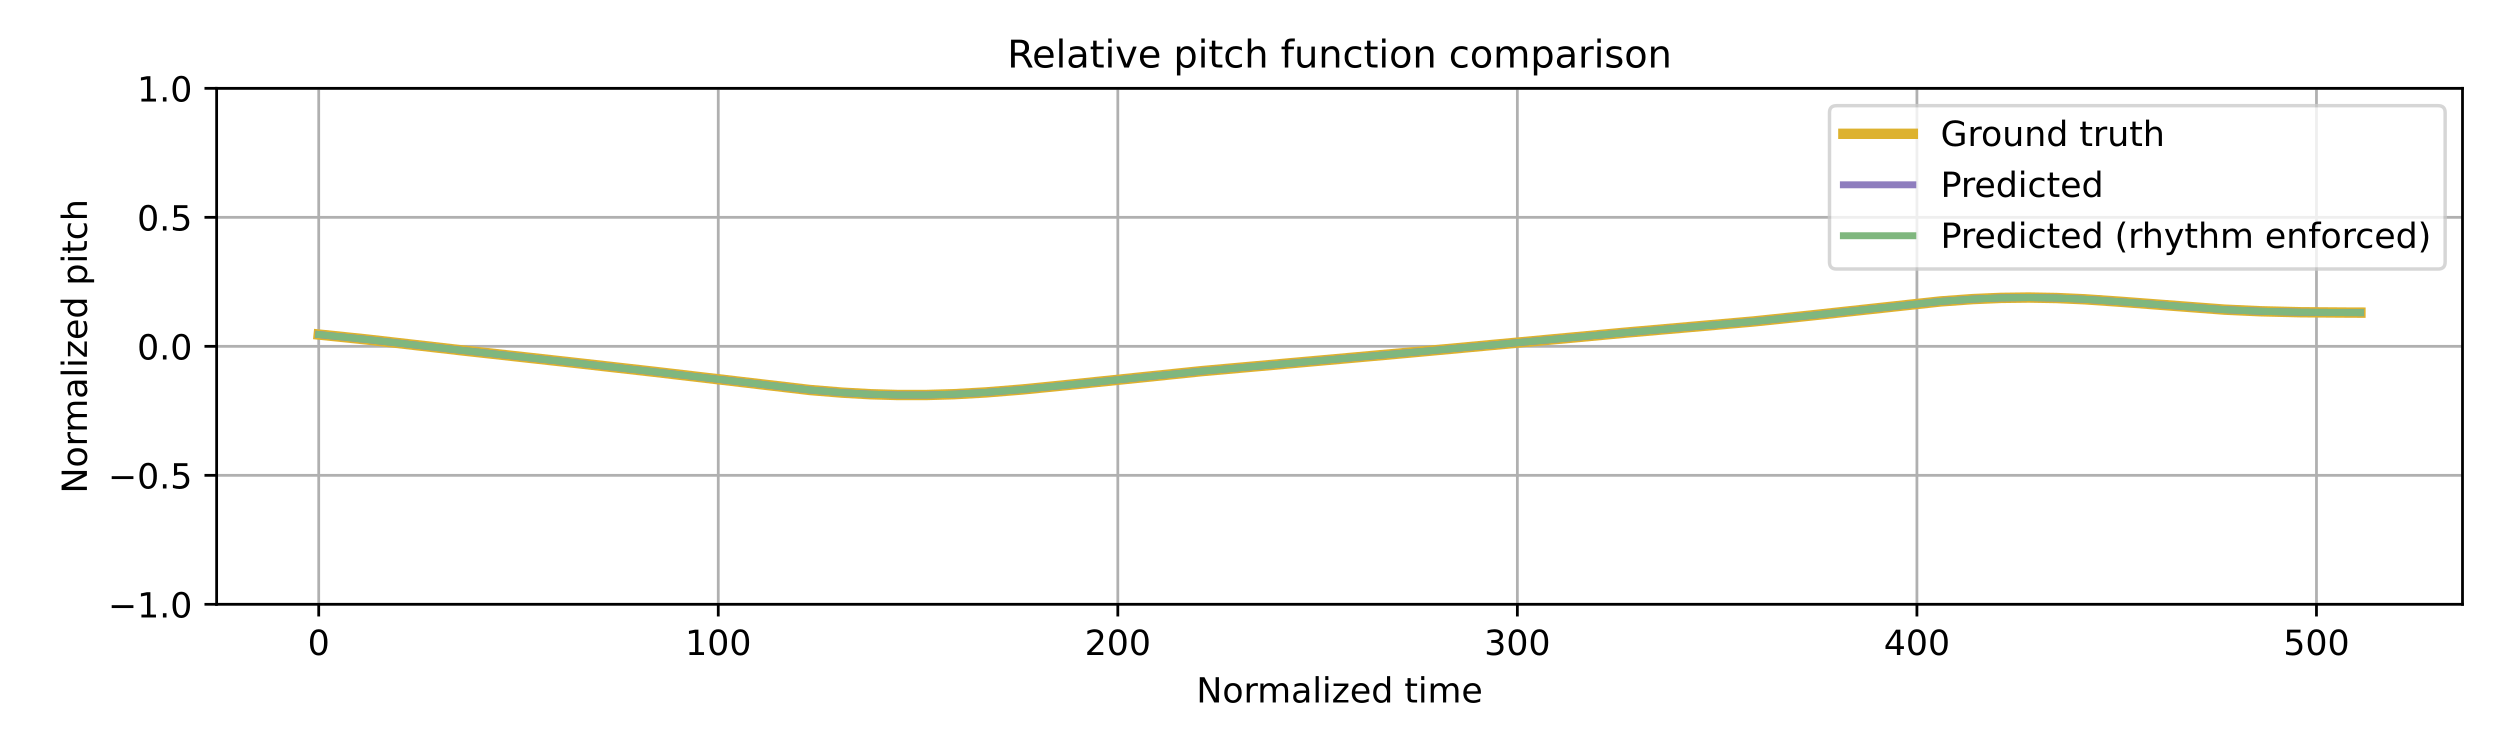
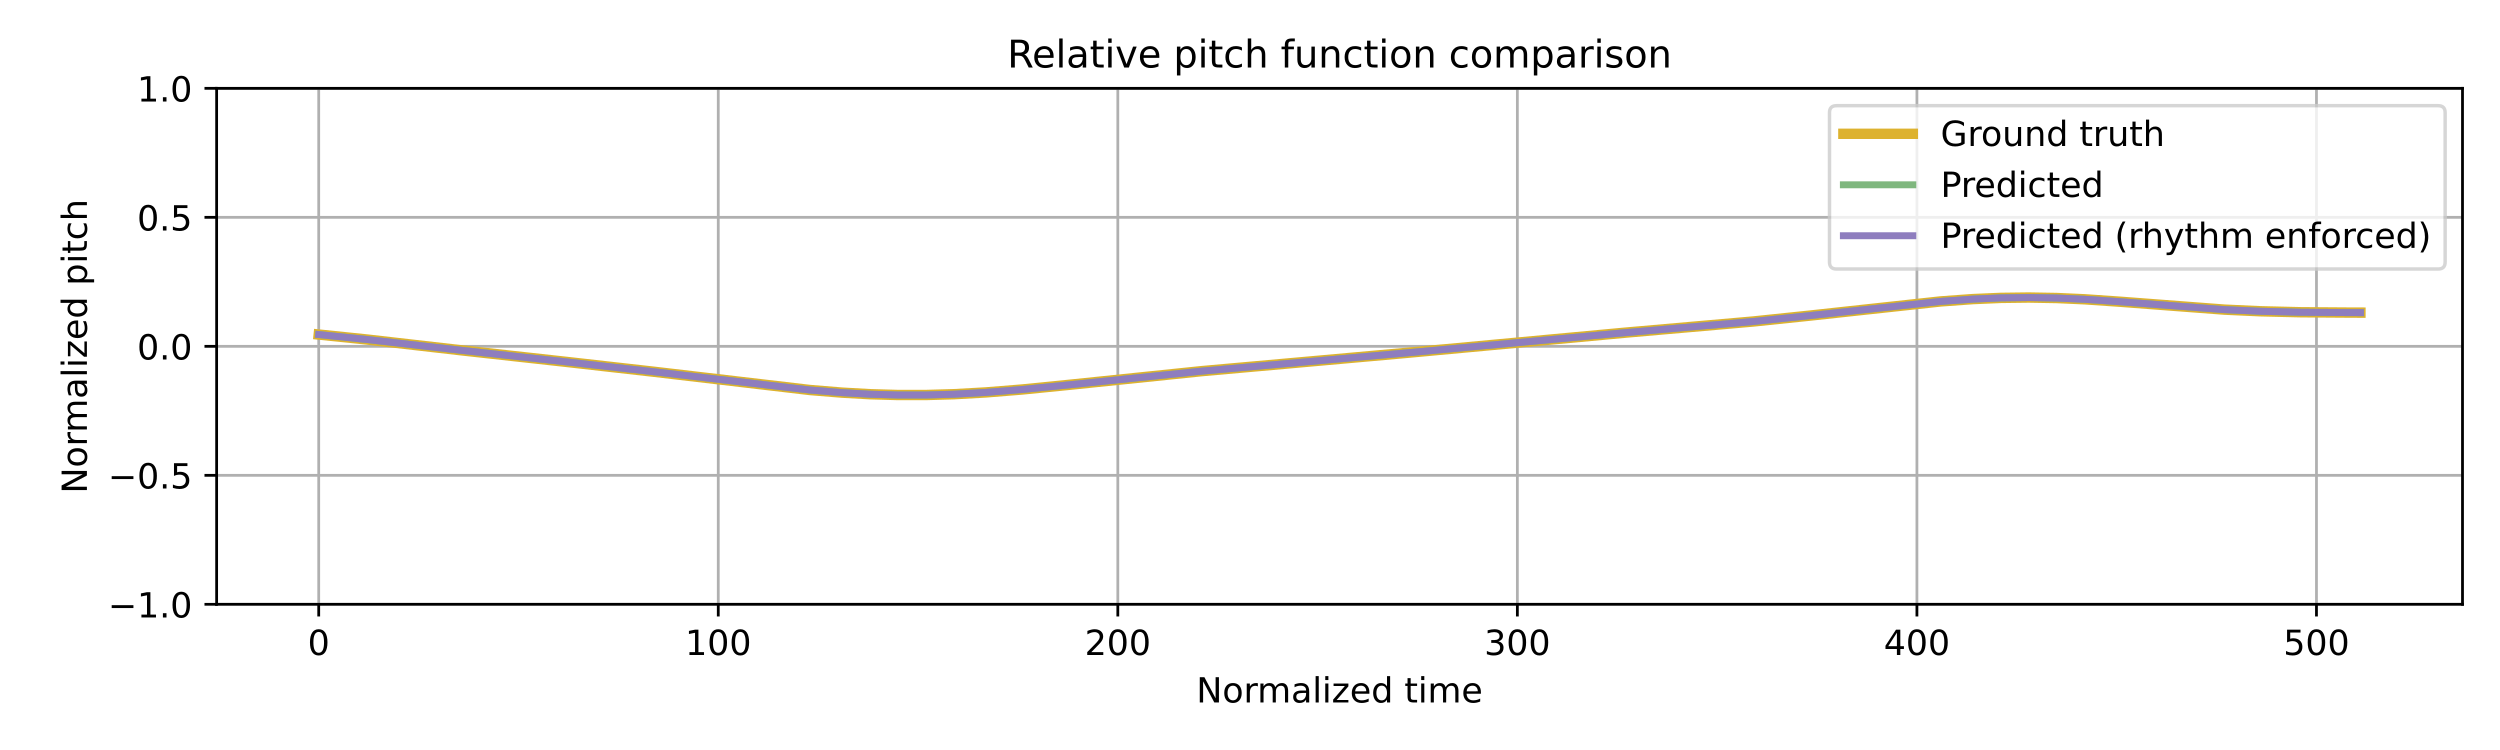
<svg xmlns="http://www.w3.org/2000/svg" xmlns:xlink="http://www.w3.org/1999/xlink" width="720pt" height="216pt" viewBox="0 0 720 216" version="1.1">
  <defs>
    <style type="text/css">*{stroke-linejoin: round; stroke-linecap: butt}</style>
  </defs>
  <g id="figure_1">
    <g id="patch_1">
      <path d="M 0 216  L 720 216  L 720 0  L 0 0  z " style="fill: #ffffff" />
    </g>
    <g id="axes_1">
      <g id="patch_2">
        <path d="M 62.39 174.04  L 709.2 174.04  L 709.2 25.44  L 62.39 25.44  z " style="fill: #ffffff" />
      </g>
      <g id="matplotlib.axis_1">
        <g id="xtick_1">
          <g id="line2d_1">
-             <path d="M 91.79 174.04  L 91.79 25.44  " clip-path="url(#pfb253d725b)" style="fill: none; stroke: #b0b0b0; stroke-width: 0.8; stroke-linecap: square" />
+             <path d="M 91.79 174.04  L 91.79 25.44  " clip-path="url(#p5e3ef2b5c0)" style="fill: none; stroke: #b0b0b0; stroke-width: 0.8; stroke-linecap: square" />
          </g>
          <g id="line2d_2">
            <defs>
-               <path id="mdcf1c5d153" d="M 0 0  L 0 3.5  " style="stroke: #000000; stroke-width: 0.8" />
-             </defs>
-             <g>
-               <use xlink:href="#mdcf1c5d153" x="91.79" y="174.04" style="stroke: #000000; stroke-width: 0.8" />
+               <path id="m0e4ddf2e56" d="M 0 0  L 0 3.5  " style="stroke: #000000; stroke-width: 0.8" />
+             </defs>
+             <g>
+               <use xlink:href="#m0e4ddf2e56" x="91.79" y="174.04" style="stroke: #000000; stroke-width: 0.8" />
            </g>
          </g>
          <g id="text_1">
            <g transform="translate(88.60921 188.6384) scale(0.1 -0.1)">
              <defs>
                <path id="DejaVuSans-30" d="M 2034 4250  Q 1547 4250 1301 3770  Q 1056 3291 1056 2328  Q 1056 1369 1301 889  Q 1547 409 2034 409  Q 2525 409 2770 889  Q 3016 1369 3016 2328  Q 3016 3291 2770 3770  Q 2525 4250 2034 4250  z M 2034 4750  Q 2819 4750 3233 4129  Q 3647 3509 3647 2328  Q 3647 1150 3233 529  Q 2819 -91 2034 -91  Q 1250 -91 836 529  Q 422 1150 422 2328  Q 422 3509 836 4129  Q 1250 4750 2034 4750  z " transform="scale(0.015625)" />
              </defs>
              <use xlink:href="#DejaVuSans-30" />
            </g>
          </g>
        </g>
        <g id="xtick_2">
          <g id="line2d_3">
-             <path d="M 206.861 174.04  L 206.861 25.44  " clip-path="url(#pfb253d725b)" style="fill: none; stroke: #b0b0b0; stroke-width: 0.8; stroke-linecap: square" />
+             <path d="M 206.861 174.04  L 206.861 25.44  " clip-path="url(#p5e3ef2b5c0)" style="fill: none; stroke: #b0b0b0; stroke-width: 0.8; stroke-linecap: square" />
          </g>
          <g id="line2d_4">
            <g>
-               <use xlink:href="#mdcf1c5d153" x="206.861" y="174.04" style="stroke: #000000; stroke-width: 0.8" />
+               <use xlink:href="#m0e4ddf2e56" x="206.861" y="174.04" style="stroke: #000000; stroke-width: 0.8" />
            </g>
          </g>
          <g id="text_2">
            <g transform="translate(197.317 188.6384) scale(0.1 -0.1)">
              <defs>
                <path id="DejaVuSans-31" d="M 794 531  L 1825 531  L 1825 4091  L 703 3866  L 703 4441  L 1819 4666  L 2450 4666  L 2450 531  L 3481 531  L 3481 0  L 794 0  L 794 531  z " transform="scale(0.015625)" />
              </defs>
              <use xlink:href="#DejaVuSans-31" />
              <use xlink:href="#DejaVuSans-30" transform="translate(63.62305 0)" />
              <use xlink:href="#DejaVuSans-30" transform="translate(127.2461 0)" />
            </g>
          </g>
        </g>
        <g id="xtick_3">
          <g id="line2d_5">
-             <path d="M 321.931 174.04  L 321.931 25.44  " clip-path="url(#pfb253d725b)" style="fill: none; stroke: #b0b0b0; stroke-width: 0.8; stroke-linecap: square" />
+             <path d="M 321.931 174.04  L 321.931 25.44  " clip-path="url(#p5e3ef2b5c0)" style="fill: none; stroke: #b0b0b0; stroke-width: 0.8; stroke-linecap: square" />
          </g>
          <g id="line2d_6">
            <g>
-               <use xlink:href="#mdcf1c5d153" x="321.931" y="174.04" style="stroke: #000000; stroke-width: 0.8" />
+               <use xlink:href="#m0e4ddf2e56" x="321.931" y="174.04" style="stroke: #000000; stroke-width: 0.8" />
            </g>
          </g>
          <g id="text_3">
            <g transform="translate(312.3872 188.6384) scale(0.1 -0.1)">
              <defs>
                <path id="DejaVuSans-32" d="M 1228 531  L 3431 531  L 3431 0  L 469 0  L 469 531  Q 828 903 1448 1529  Q 2069 2156 2228 2338  Q 2531 2678 2651 2914  Q 2772 3150 2772 3378  Q 2772 3750 2511 3984  Q 2250 4219 1831 4219  Q 1534 4219 1204 4116  Q 875 4013 500 3803  L 500 4441  Q 881 4594 1212 4672  Q 1544 4750 1819 4750  Q 2544 4750 2975 4387  Q 3406 4025 3406 3419  Q 3406 3131 3298 2873  Q 3191 2616 2906 2266  Q 2828 2175 2409 1742  Q 1991 1309 1228 531  z " transform="scale(0.015625)" />
              </defs>
              <use xlink:href="#DejaVuSans-32" />
              <use xlink:href="#DejaVuSans-30" transform="translate(63.62305 0)" />
              <use xlink:href="#DejaVuSans-30" transform="translate(127.2461 0)" />
            </g>
          </g>
        </g>
        <g id="xtick_4">
          <g id="line2d_7">
-             <path d="M 437.001 174.04  L 437.001 25.44  " clip-path="url(#pfb253d725b)" style="fill: none; stroke: #b0b0b0; stroke-width: 0.8; stroke-linecap: square" />
+             <path d="M 437.001 174.04  L 437.001 25.44  " clip-path="url(#p5e3ef2b5c0)" style="fill: none; stroke: #b0b0b0; stroke-width: 0.8; stroke-linecap: square" />
          </g>
          <g id="line2d_8">
            <g>
-               <use xlink:href="#mdcf1c5d153" x="437.001" y="174.04" style="stroke: #000000; stroke-width: 0.8" />
+               <use xlink:href="#m0e4ddf2e56" x="437.001" y="174.04" style="stroke: #000000; stroke-width: 0.8" />
            </g>
          </g>
          <g id="text_4">
            <g transform="translate(427.4575 188.6384) scale(0.1 -0.1)">
              <defs>
                <path id="DejaVuSans-33" d="M 2597 2516  Q 3050 2419 3304 2112  Q 3559 1806 3559 1356  Q 3559 666 3084 287  Q 2609 -91 1734 -91  Q 1441 -91 1130 -33  Q 819 25 488 141  L 488 750  Q 750 597 1062 519  Q 1375 441 1716 441  Q 2309 441 2620 675  Q 2931 909 2931 1356  Q 2931 1769 2642 2001  Q 2353 2234 1838 2234  L 1294 2234  L 1294 2753  L 1863 2753  Q 2328 2753 2575 2939  Q 2822 3125 2822 3475  Q 2822 3834 2567 4026  Q 2313 4219 1838 4219  Q 1578 4219 1281 4162  Q 984 4106 628 3988  L 628 4550  Q 988 4650 1302 4700  Q 1616 4750 1894 4750  Q 2613 4750 3031 4423  Q 3450 4097 3450 3541  Q 3450 3153 3228 2886  Q 3006 2619 2597 2516  z " transform="scale(0.015625)" />
              </defs>
              <use xlink:href="#DejaVuSans-33" />
              <use xlink:href="#DejaVuSans-30" transform="translate(63.62305 0)" />
              <use xlink:href="#DejaVuSans-30" transform="translate(127.2461 0)" />
            </g>
          </g>
        </g>
        <g id="xtick_5">
          <g id="line2d_9">
-             <path d="M 552.072 174.04  L 552.072 25.44  " clip-path="url(#pfb253d725b)" style="fill: none; stroke: #b0b0b0; stroke-width: 0.8; stroke-linecap: square" />
+             <path d="M 552.072 174.04  L 552.072 25.44  " clip-path="url(#p5e3ef2b5c0)" style="fill: none; stroke: #b0b0b0; stroke-width: 0.8; stroke-linecap: square" />
          </g>
          <g id="line2d_10">
            <g>
-               <use xlink:href="#mdcf1c5d153" x="552.072" y="174.04" style="stroke: #000000; stroke-width: 0.8" />
+               <use xlink:href="#m0e4ddf2e56" x="552.072" y="174.04" style="stroke: #000000; stroke-width: 0.8" />
            </g>
          </g>
          <g id="text_5">
            <g transform="translate(542.5278 188.6384) scale(0.1 -0.1)">
              <defs>
                <path id="DejaVuSans-34" d="M 2419 4116  L 825 1625  L 2419 1625  L 2419 4116  z M 2253 4666  L 3047 4666  L 3047 1625  L 3713 1625  L 3713 1100  L 3047 1100  L 3047 0  L 2419 0  L 2419 1100  L 313 1100  L 313 1709  L 2253 4666  z " transform="scale(0.015625)" />
              </defs>
              <use xlink:href="#DejaVuSans-34" />
              <use xlink:href="#DejaVuSans-30" transform="translate(63.62305 0)" />
              <use xlink:href="#DejaVuSans-30" transform="translate(127.2461 0)" />
            </g>
          </g>
        </g>
        <g id="xtick_6">
          <g id="line2d_11">
-             <path d="M 667.142 174.04  L 667.142 25.44  " clip-path="url(#pfb253d725b)" style="fill: none; stroke: #b0b0b0; stroke-width: 0.8; stroke-linecap: square" />
+             <path d="M 667.142 174.04  L 667.142 25.44  " clip-path="url(#p5e3ef2b5c0)" style="fill: none; stroke: #b0b0b0; stroke-width: 0.8; stroke-linecap: square" />
          </g>
          <g id="line2d_12">
            <g>
-               <use xlink:href="#mdcf1c5d153" x="667.142" y="174.04" style="stroke: #000000; stroke-width: 0.8" />
+               <use xlink:href="#m0e4ddf2e56" x="667.142" y="174.04" style="stroke: #000000; stroke-width: 0.8" />
            </g>
          </g>
          <g id="text_6">
            <g transform="translate(657.5981 188.6384) scale(0.1 -0.1)">
              <defs>
                <path id="DejaVuSans-35" d="M 691 4666  L 3169 4666  L 3169 4134  L 1269 4134  L 1269 2991  Q 1406 3038 1543 3061  Q 1681 3084 1819 3084  Q 2600 3084 3056 2656  Q 3513 2228 3513 1497  Q 3513 744 3044 326  Q 2575 -91 1722 -91  Q 1428 -91 1123 -41  Q 819 9 494 109  L 494 744  Q 775 591 1075 516  Q 1375 441 1709 441  Q 2250 441 2565 725  Q 2881 1009 2881 1497  Q 2881 1984 2565 2268  Q 2250 2553 1709 2553  Q 1456 2553 1204 2497  Q 953 2441 691 2322  L 691 4666  z " transform="scale(0.015625)" />
              </defs>
              <use xlink:href="#DejaVuSans-35" />
              <use xlink:href="#DejaVuSans-30" transform="translate(63.62305 0)" />
              <use xlink:href="#DejaVuSans-30" transform="translate(127.2461 0)" />
            </g>
          </g>
        </g>
        <g id="text_7">
          <g transform="translate(344.5544 202.3166) scale(0.1 -0.1)">
            <defs>
              <path id="DejaVuSans-4e" d="M 628 4666  L 1478 4666  L 3547 763  L 3547 4666  L 4159 4666  L 4159 0  L 3309 0  L 1241 3903  L 1241 0  L 628 0  L 628 4666  z " transform="scale(0.015625)" />
              <path id="DejaVuSans-6f" d="M 1959 3097  Q 1497 3097 1228 2736  Q 959 2375 959 1747  Q 959 1119 1226 758  Q 1494 397 1959 397  Q 2419 397 2687 759  Q 2956 1122 2956 1747  Q 2956 2369 2687 2733  Q 2419 3097 1959 3097  z M 1959 3584  Q 2709 3584 3137 3096  Q 3566 2609 3566 1747  Q 3566 888 3137 398  Q 2709 -91 1959 -91  Q 1206 -91 779 398  Q 353 888 353 1747  Q 353 2609 779 3096  Q 1206 3584 1959 3584  z " transform="scale(0.015625)" />
              <path id="DejaVuSans-72" d="M 2631 2963  Q 2534 3019 2420 3045  Q 2306 3072 2169 3072  Q 1681 3072 1420 2755  Q 1159 2438 1159 1844  L 1159 0  L 581 0  L 581 3500  L 1159 3500  L 1159 2956  Q 1341 3275 1631 3429  Q 1922 3584 2338 3584  Q 2397 3584 2469 3576  Q 2541 3569 2628 3553  L 2631 2963  z " transform="scale(0.015625)" />
              <path id="DejaVuSans-6d" d="M 3328 2828  Q 3544 3216 3844 3400  Q 4144 3584 4550 3584  Q 5097 3584 5394 3201  Q 5691 2819 5691 2113  L 5691 0  L 5113 0  L 5113 2094  Q 5113 2597 4934 2840  Q 4756 3084 4391 3084  Q 3944 3084 3684 2787  Q 3425 2491 3425 1978  L 3425 0  L 2847 0  L 2847 2094  Q 2847 2600 2669 2842  Q 2491 3084 2119 3084  Q 1678 3084 1418 2786  Q 1159 2488 1159 1978  L 1159 0  L 581 0  L 581 3500  L 1159 3500  L 1159 2956  Q 1356 3278 1631 3431  Q 1906 3584 2284 3584  Q 2666 3584 2933 3390  Q 3200 3197 3328 2828  z " transform="scale(0.015625)" />
              <path id="DejaVuSans-61" d="M 2194 1759  Q 1497 1759 1228 1600  Q 959 1441 959 1056  Q 959 750 1161 570  Q 1363 391 1709 391  Q 2188 391 2477 730  Q 2766 1069 2766 1631  L 2766 1759  L 2194 1759  z M 3341 1997  L 3341 0  L 2766 0  L 2766 531  Q 2569 213 2275 61  Q 1981 -91 1556 -91  Q 1019 -91 701 211  Q 384 513 384 1019  Q 384 1609 779 1909  Q 1175 2209 1959 2209  L 2766 2209  L 2766 2266  Q 2766 2663 2505 2880  Q 2244 3097 1772 3097  Q 1472 3097 1187 3025  Q 903 2953 641 2809  L 641 3341  Q 956 3463 1253 3523  Q 1550 3584 1831 3584  Q 2591 3584 2966 3190  Q 3341 2797 3341 1997  z " transform="scale(0.015625)" />
              <path id="DejaVuSans-6c" d="M 603 4863  L 1178 4863  L 1178 0  L 603 0  L 603 4863  z " transform="scale(0.015625)" />
              <path id="DejaVuSans-69" d="M 603 3500  L 1178 3500  L 1178 0  L 603 0  L 603 3500  z M 603 4863  L 1178 4863  L 1178 4134  L 603 4134  L 603 4863  z " transform="scale(0.015625)" />
              <path id="DejaVuSans-7a" d="M 353 3500  L 3084 3500  L 3084 2975  L 922 459  L 3084 459  L 3084 0  L 275 0  L 275 525  L 2438 3041  L 353 3041  L 353 3500  z " transform="scale(0.015625)" />
              <path id="DejaVuSans-65" d="M 3597 1894  L 3597 1613  L 953 1613  Q 991 1019 1311 708  Q 1631 397 2203 397  Q 2534 397 2845 478  Q 3156 559 3463 722  L 3463 178  Q 3153 47 2828 -22  Q 2503 -91 2169 -91  Q 1331 -91 842 396  Q 353 884 353 1716  Q 353 2575 817 3079  Q 1281 3584 2069 3584  Q 2775 3584 3186 3129  Q 3597 2675 3597 1894  z M 3022 2063  Q 3016 2534 2758 2815  Q 2500 3097 2075 3097  Q 1594 3097 1305 2825  Q 1016 2553 972 2059  L 3022 2063  z " transform="scale(0.015625)" />
              <path id="DejaVuSans-64" d="M 2906 2969  L 2906 4863  L 3481 4863  L 3481 0  L 2906 0  L 2906 525  Q 2725 213 2448 61  Q 2172 -91 1784 -91  Q 1150 -91 751 415  Q 353 922 353 1747  Q 353 2572 751 3078  Q 1150 3584 1784 3584  Q 2172 3584 2448 3432  Q 2725 3281 2906 2969  z M 947 1747  Q 947 1113 1208 752  Q 1469 391 1925 391  Q 2381 391 2643 752  Q 2906 1113 2906 1747  Q 2906 2381 2643 2742  Q 2381 3103 1925 3103  Q 1469 3103 1208 2742  Q 947 2381 947 1747  z " transform="scale(0.015625)" />
              <path id="DejaVuSans-20" transform="scale(0.015625)" />
              <path id="DejaVuSans-74" d="M 1172 4494  L 1172 3500  L 2356 3500  L 2356 3053  L 1172 3053  L 1172 1153  Q 1172 725 1289 603  Q 1406 481 1766 481  L 2356 481  L 2356 0  L 1766 0  Q 1100 0 847 248  Q 594 497 594 1153  L 594 3053  L 172 3053  L 172 3500  L 594 3500  L 594 4494  L 1172 4494  z " transform="scale(0.015625)" />
            </defs>
            <use xlink:href="#DejaVuSans-4e" />
            <use xlink:href="#DejaVuSans-6f" transform="translate(74.80469 0)" />
            <use xlink:href="#DejaVuSans-72" transform="translate(135.9863 0)" />
            <use xlink:href="#DejaVuSans-6d" transform="translate(175.3496 0)" />
            <use xlink:href="#DejaVuSans-61" transform="translate(272.7617 0)" />
            <use xlink:href="#DejaVuSans-6c" transform="translate(334.041 0)" />
            <use xlink:href="#DejaVuSans-69" transform="translate(361.8242 0)" />
            <use xlink:href="#DejaVuSans-7a" transform="translate(389.6074 0)" />
            <use xlink:href="#DejaVuSans-65" transform="translate(442.0977 0)" />
            <use xlink:href="#DejaVuSans-64" transform="translate(503.6211 0)" />
            <use xlink:href="#DejaVuSans-20" transform="translate(567.0977 0)" />
            <use xlink:href="#DejaVuSans-74" transform="translate(598.8848 0)" />
            <use xlink:href="#DejaVuSans-69" transform="translate(638.0938 0)" />
            <use xlink:href="#DejaVuSans-6d" transform="translate(665.877 0)" />
            <use xlink:href="#DejaVuSans-65" transform="translate(763.2891 0)" />
          </g>
        </g>
      </g>
      <g id="matplotlib.axis_2">
        <g id="ytick_1">
          <g id="line2d_13">
-             <path d="M 62.39 174.04  L 709.2 174.04  " clip-path="url(#pfb253d725b)" style="fill: none; stroke: #b0b0b0; stroke-width: 0.8; stroke-linecap: square" />
+             <path d="M 62.39 174.04  L 709.2 174.04  " clip-path="url(#p5e3ef2b5c0)" style="fill: none; stroke: #b0b0b0; stroke-width: 0.8; stroke-linecap: square" />
          </g>
          <g id="line2d_14">
            <defs>
-               <path id="md6628e5adb" d="M 0 0  L -3.5 0  " style="stroke: #000000; stroke-width: 0.8" />
-             </defs>
-             <g>
-               <use xlink:href="#md6628e5adb" x="62.39" y="174.04" style="stroke: #000000; stroke-width: 0.8" />
+               <path id="m084d21ffd0" d="M 0 0  L -3.5 0  " style="stroke: #000000; stroke-width: 0.8" />
+             </defs>
+             <g>
+               <use xlink:href="#m084d21ffd0" x="62.39" y="174.04" style="stroke: #000000; stroke-width: 0.8" />
            </g>
          </g>
          <g id="text_8">
            <g transform="translate(31.10719 177.8392) scale(0.1 -0.1)">
              <defs>
                <path id="DejaVuSans-2212" d="M 678 2272  L 4684 2272  L 4684 1741  L 678 1741  L 678 2272  z " transform="scale(0.015625)" />
                <path id="DejaVuSans-2e" d="M 684 794  L 1344 794  L 1344 0  L 684 0  L 684 794  z " transform="scale(0.015625)" />
              </defs>
              <use xlink:href="#DejaVuSans-2212" />
              <use xlink:href="#DejaVuSans-31" transform="translate(83.78906 0)" />
              <use xlink:href="#DejaVuSans-2e" transform="translate(147.4121 0)" />
              <use xlink:href="#DejaVuSans-30" transform="translate(179.1992 0)" />
            </g>
          </g>
        </g>
        <g id="ytick_2">
          <g id="line2d_15">
-             <path d="M 62.39 136.89  L 709.2 136.89  " clip-path="url(#pfb253d725b)" style="fill: none; stroke: #b0b0b0; stroke-width: 0.8; stroke-linecap: square" />
+             <path d="M 62.39 136.89  L 709.2 136.89  " clip-path="url(#p5e3ef2b5c0)" style="fill: none; stroke: #b0b0b0; stroke-width: 0.8; stroke-linecap: square" />
          </g>
          <g id="line2d_16">
            <g>
-               <use xlink:href="#md6628e5adb" x="62.39" y="136.89" style="stroke: #000000; stroke-width: 0.8" />
+               <use xlink:href="#m084d21ffd0" x="62.39" y="136.89" style="stroke: #000000; stroke-width: 0.8" />
            </g>
          </g>
          <g id="text_9">
            <g transform="translate(31.10719 140.6892) scale(0.1 -0.1)">
              <use xlink:href="#DejaVuSans-2212" />
              <use xlink:href="#DejaVuSans-30" transform="translate(83.78906 0)" />
              <use xlink:href="#DejaVuSans-2e" transform="translate(147.4121 0)" />
              <use xlink:href="#DejaVuSans-35" transform="translate(179.1992 0)" />
            </g>
          </g>
        </g>
        <g id="ytick_3">
          <g id="line2d_17">
-             <path d="M 62.39 99.74  L 709.2 99.74  " clip-path="url(#pfb253d725b)" style="fill: none; stroke: #b0b0b0; stroke-width: 0.8; stroke-linecap: square" />
+             <path d="M 62.39 99.74  L 709.2 99.74  " clip-path="url(#p5e3ef2b5c0)" style="fill: none; stroke: #b0b0b0; stroke-width: 0.8; stroke-linecap: square" />
          </g>
          <g id="line2d_18">
            <g>
-               <use xlink:href="#md6628e5adb" x="62.39" y="99.74" style="stroke: #000000; stroke-width: 0.8" />
+               <use xlink:href="#m084d21ffd0" x="62.39" y="99.74" style="stroke: #000000; stroke-width: 0.8" />
            </g>
          </g>
          <g id="text_10">
            <g transform="translate(39.48687 103.5392) scale(0.1 -0.1)">
              <use xlink:href="#DejaVuSans-30" />
              <use xlink:href="#DejaVuSans-2e" transform="translate(63.62305 0)" />
              <use xlink:href="#DejaVuSans-30" transform="translate(95.41016 0)" />
            </g>
          </g>
        </g>
        <g id="ytick_4">
          <g id="line2d_19">
-             <path d="M 62.39 62.59  L 709.2 62.59  " clip-path="url(#pfb253d725b)" style="fill: none; stroke: #b0b0b0; stroke-width: 0.8; stroke-linecap: square" />
+             <path d="M 62.39 62.59  L 709.2 62.59  " clip-path="url(#p5e3ef2b5c0)" style="fill: none; stroke: #b0b0b0; stroke-width: 0.8; stroke-linecap: square" />
          </g>
          <g id="line2d_20">
            <g>
-               <use xlink:href="#md6628e5adb" x="62.39" y="62.59" style="stroke: #000000; stroke-width: 0.8" />
+               <use xlink:href="#m084d21ffd0" x="62.39" y="62.59" style="stroke: #000000; stroke-width: 0.8" />
            </g>
          </g>
          <g id="text_11">
            <g transform="translate(39.48687 66.38922) scale(0.1 -0.1)">
              <use xlink:href="#DejaVuSans-30" />
              <use xlink:href="#DejaVuSans-2e" transform="translate(63.62305 0)" />
              <use xlink:href="#DejaVuSans-35" transform="translate(95.41016 0)" />
            </g>
          </g>
        </g>
        <g id="ytick_5">
          <g id="line2d_21">
-             <path d="M 62.39 25.44  L 709.2 25.44  " clip-path="url(#pfb253d725b)" style="fill: none; stroke: #b0b0b0; stroke-width: 0.8; stroke-linecap: square" />
+             <path d="M 62.39 25.44  L 709.2 25.44  " clip-path="url(#p5e3ef2b5c0)" style="fill: none; stroke: #b0b0b0; stroke-width: 0.8; stroke-linecap: square" />
          </g>
          <g id="line2d_22">
            <g>
-               <use xlink:href="#md6628e5adb" x="62.39" y="25.44" style="stroke: #000000; stroke-width: 0.8" />
+               <use xlink:href="#m084d21ffd0" x="62.39" y="25.44" style="stroke: #000000; stroke-width: 0.8" />
            </g>
          </g>
          <g id="text_12">
            <g transform="translate(39.48687 29.23922) scale(0.1 -0.1)">
              <use xlink:href="#DejaVuSans-31" />
              <use xlink:href="#DejaVuSans-2e" transform="translate(63.62305 0)" />
              <use xlink:href="#DejaVuSans-30" transform="translate(95.41016 0)" />
            </g>
          </g>
        </g>
        <g id="text_13">
          <g transform="translate(25.0275 142.1259) rotate(-90) scale(0.1 -0.1)">
            <defs>
              <path id="DejaVuSans-70" d="M 1159 525  L 1159 -1331  L 581 -1331  L 581 3500  L 1159 3500  L 1159 2969  Q 1341 3281 1617 3432  Q 1894 3584 2278 3584  Q 2916 3584 3314 3078  Q 3713 2572 3713 1747  Q 3713 922 3314 415  Q 2916 -91 2278 -91  Q 1894 -91 1617 61  Q 1341 213 1159 525  z M 3116 1747  Q 3116 2381 2855 2742  Q 2594 3103 2138 3103  Q 1681 3103 1420 2742  Q 1159 2381 1159 1747  Q 1159 1113 1420 752  Q 1681 391 2138 391  Q 2594 391 2855 752  Q 3116 1113 3116 1747  z " transform="scale(0.015625)" />
              <path id="DejaVuSans-63" d="M 3122 3366  L 3122 2828  Q 2878 2963 2633 3030  Q 2388 3097 2138 3097  Q 1578 3097 1268 2742  Q 959 2388 959 1747  Q 959 1106 1268 751  Q 1578 397 2138 397  Q 2388 397 2633 464  Q 2878 531 3122 666  L 3122 134  Q 2881 22 2623 -34  Q 2366 -91 2075 -91  Q 1284 -91 818 406  Q 353 903 353 1747  Q 353 2603 823 3093  Q 1294 3584 2113 3584  Q 2378 3584 2631 3529  Q 2884 3475 3122 3366  z " transform="scale(0.015625)" />
              <path id="DejaVuSans-68" d="M 3513 2113  L 3513 0  L 2938 0  L 2938 2094  Q 2938 2591 2744 2837  Q 2550 3084 2163 3084  Q 1697 3084 1428 2787  Q 1159 2491 1159 1978  L 1159 0  L 581 0  L 581 4863  L 1159 4863  L 1159 2956  Q 1366 3272 1645 3428  Q 1925 3584 2291 3584  Q 2894 3584 3203 3211  Q 3513 2838 3513 2113  z " transform="scale(0.015625)" />
            </defs>
            <use xlink:href="#DejaVuSans-4e" />
            <use xlink:href="#DejaVuSans-6f" transform="translate(74.80469 0)" />
            <use xlink:href="#DejaVuSans-72" transform="translate(135.9863 0)" />
            <use xlink:href="#DejaVuSans-6d" transform="translate(175.3496 0)" />
            <use xlink:href="#DejaVuSans-61" transform="translate(272.7617 0)" />
            <use xlink:href="#DejaVuSans-6c" transform="translate(334.041 0)" />
            <use xlink:href="#DejaVuSans-69" transform="translate(361.8242 0)" />
            <use xlink:href="#DejaVuSans-7a" transform="translate(389.6074 0)" />
            <use xlink:href="#DejaVuSans-65" transform="translate(442.0977 0)" />
            <use xlink:href="#DejaVuSans-64" transform="translate(503.6211 0)" />
            <use xlink:href="#DejaVuSans-20" transform="translate(567.0977 0)" />
            <use xlink:href="#DejaVuSans-70" transform="translate(598.8848 0)" />
            <use xlink:href="#DejaVuSans-69" transform="translate(662.3613 0)" />
            <use xlink:href="#DejaVuSans-74" transform="translate(690.1445 0)" />
            <use xlink:href="#DejaVuSans-63" transform="translate(729.3535 0)" />
            <use xlink:href="#DejaVuSans-68" transform="translate(784.334 0)" />
          </g>
        </g>
      </g>
      <g id="line2d_23">
-         <path d="M 91.79 96.348  L 105.599 97.77  L 133.216 100.929  L 163.134 104.226  L 188.449 107.08  L 233.327 112.33  L 242.533 113.082  L 250.587 113.534  L 258.642 113.764  L 266.697 113.761  L 274.752 113.53  L 283.958 113.015  L 294.314 112.181  L 308.123 110.806  L 346.096 106.888  L 370.261 104.737  L 405.932 101.552  L 468.07 95.808  L 504.893 92.593  L 521.003 90.919  L 558.976 86.803  L 568.181 86.141  L 576.236 85.793  L 584.291 85.689  L 592.346 85.832  L 600.401 86.197  L 610.757 86.91  L 640.676 89.176  L 651.032 89.648  L 662.539 89.926  L 677.498 90.034  L 679.8 90.038  L 679.8 90.038  " clip-path="url(#pfb253d725b)" style="fill: none; stroke: #ddb22f; stroke-width: 3; stroke-linecap: square" />
+         <path d="M 91.79 96.348  L 105.599 97.77  L 133.216 100.929  L 163.134 104.226  L 188.449 107.08  L 233.327 112.33  L 242.533 113.082  L 250.587 113.534  L 258.642 113.764  L 266.697 113.761  L 274.752 113.53  L 283.958 113.015  L 294.314 112.181  L 308.123 110.806  L 346.096 106.888  L 370.261 104.737  L 405.932 101.552  L 468.07 95.808  L 504.893 92.593  L 521.003 90.919  L 558.976 86.803  L 568.181 86.141  L 576.236 85.793  L 584.291 85.689  L 592.346 85.832  L 600.401 86.197  L 610.757 86.91  L 640.676 89.176  L 651.032 89.648  L 662.539 89.926  L 677.498 90.034  L 679.8 90.038  L 679.8 90.038  " clip-path="url(#p5e3ef2b5c0)" style="fill: none; stroke: #ddb22f; stroke-width: 3; stroke-linecap: square" />
      </g>
      <g id="line2d_24">
-         <path d="M 91.79 96.348  L 105.599 97.77  L 133.216 100.929  L 163.134 104.226  L 188.449 107.08  L 233.327 112.33  L 242.533 113.082  L 250.587 113.534  L 258.642 113.764  L 266.697 113.761  L 274.752 113.53  L 283.958 113.015  L 294.314 112.181  L 308.123 110.806  L 346.096 106.888  L 370.261 104.737  L 405.932 101.552  L 468.07 95.808  L 504.893 92.593  L 521.003 90.919  L 558.976 86.803  L 568.181 86.141  L 576.236 85.793  L 584.291 85.689  L 592.346 85.832  L 600.401 86.197  L 610.757 86.91  L 640.676 89.176  L 651.032 89.648  L 662.539 89.926  L 677.498 90.034  L 679.8 90.038  L 679.8 90.038  " clip-path="url(#pfb253d725b)" style="fill: none; stroke: #8e7dbe; stroke-width: 2; stroke-linecap: square" />
+         <path d="M 91.79 96.348  L 105.599 97.77  L 133.216 100.929  L 163.134 104.226  L 188.449 107.08  L 233.327 112.33  L 242.533 113.082  L 250.587 113.534  L 258.642 113.764  L 266.697 113.761  L 274.752 113.53  L 283.958 113.015  L 294.314 112.181  L 308.123 110.806  L 346.096 106.888  L 370.261 104.737  L 405.932 101.552  L 468.07 95.808  L 504.893 92.593  L 521.003 90.919  L 558.976 86.803  L 568.181 86.141  L 576.236 85.793  L 584.291 85.689  L 592.346 85.832  L 600.401 86.197  L 610.757 86.91  L 640.676 89.176  L 651.032 89.648  L 662.539 89.926  L 677.498 90.034  L 679.8 90.038  L 679.8 90.038  " clip-path="url(#p5e3ef2b5c0)" style="fill: none; stroke: #7fb77e; stroke-width: 2; stroke-linecap: square" />
      </g>
      <g id="line2d_25">
-         <path d="M 91.79 96.348  L 105.599 97.77  L 133.216 100.929  L 163.134 104.226  L 188.449 107.08  L 233.327 112.33  L 242.533 113.082  L 250.587 113.534  L 258.642 113.764  L 266.697 113.761  L 274.752 113.53  L 283.958 113.015  L 294.314 112.181  L 308.123 110.806  L 346.096 106.888  L 370.261 104.737  L 405.932 101.552  L 468.07 95.808  L 504.893 92.593  L 521.003 90.919  L 558.976 86.803  L 568.181 86.141  L 576.236 85.793  L 584.291 85.689  L 592.346 85.832  L 600.401 86.197  L 610.757 86.91  L 640.676 89.176  L 651.032 89.648  L 662.539 89.926  L 677.498 90.034  L 679.8 90.038  L 679.8 90.038  " clip-path="url(#pfb253d725b)" style="fill: none; stroke: #7fb77e; stroke-width: 2; stroke-linecap: square" />
+         <path d="M 91.79 96.348  L 105.599 97.77  L 133.216 100.929  L 163.134 104.226  L 188.449 107.08  L 233.327 112.33  L 242.533 113.082  L 250.587 113.534  L 258.642 113.764  L 266.697 113.761  L 274.752 113.53  L 283.958 113.015  L 294.314 112.181  L 308.123 110.806  L 346.096 106.888  L 370.261 104.737  L 405.932 101.552  L 468.07 95.808  L 504.893 92.593  L 521.003 90.919  L 558.976 86.803  L 568.181 86.141  L 576.236 85.793  L 584.291 85.689  L 592.346 85.832  L 600.401 86.197  L 610.757 86.91  L 640.676 89.176  L 651.032 89.648  L 662.539 89.926  L 677.498 90.034  L 679.8 90.038  L 679.8 90.038  " clip-path="url(#p5e3ef2b5c0)" style="fill: none; stroke: #8e7dbe; stroke-width: 2; stroke-linecap: square" />
      </g>
      <g id="patch_3">
        <path d="M 62.39 174.04  L 62.39 25.44  " style="fill: none; stroke: #000000; stroke-width: 0.8; stroke-linejoin: miter; stroke-linecap: square" />
      </g>
      <g id="patch_4">
        <path d="M 709.2 174.04  L 709.2 25.44  " style="fill: none; stroke: #000000; stroke-width: 0.8; stroke-linejoin: miter; stroke-linecap: square" />
      </g>
      <g id="patch_5">
        <path d="M 62.39 174.04  L 709.2 174.04  " style="fill: none; stroke: #000000; stroke-width: 0.8; stroke-linejoin: miter; stroke-linecap: square" />
      </g>
      <g id="patch_6">
        <path d="M 62.39 25.44  L 709.2 25.44  " style="fill: none; stroke: #000000; stroke-width: 0.8; stroke-linejoin: miter; stroke-linecap: square" />
      </g>
      <g id="text_14">
        <g transform="translate(290.1045 19.44) scale(0.11 -0.11)">
          <defs>
            <path id="DejaVuSans-52" d="M 2841 2188  Q 3044 2119 3236 1894  Q 3428 1669 3622 1275  L 4263 0  L 3584 0  L 2988 1197  Q 2756 1666 2539 1819  Q 2322 1972 1947 1972  L 1259 1972  L 1259 0  L 628 0  L 628 4666  L 2053 4666  Q 2853 4666 3247 4331  Q 3641 3997 3641 3322  Q 3641 2881 3436 2590  Q 3231 2300 2841 2188  z M 1259 4147  L 1259 2491  L 2053 2491  Q 2509 2491 2742 2702  Q 2975 2913 2975 3322  Q 2975 3731 2742 3939  Q 2509 4147 2053 4147  L 1259 4147  z " transform="scale(0.015625)" />
            <path id="DejaVuSans-76" d="M 191 3500  L 800 3500  L 1894 563  L 2988 3500  L 3597 3500  L 2284 0  L 1503 0  L 191 3500  z " transform="scale(0.015625)" />
            <path id="DejaVuSans-66" d="M 2375 4863  L 2375 4384  L 1825 4384  Q 1516 4384 1395 4259  Q 1275 4134 1275 3809  L 1275 3500  L 2222 3500  L 2222 3053  L 1275 3053  L 1275 0  L 697 0  L 697 3053  L 147 3053  L 147 3500  L 697 3500  L 697 3744  Q 697 4328 969 4595  Q 1241 4863 1831 4863  L 2375 4863  z " transform="scale(0.015625)" />
            <path id="DejaVuSans-75" d="M 544 1381  L 544 3500  L 1119 3500  L 1119 1403  Q 1119 906 1312 657  Q 1506 409 1894 409  Q 2359 409 2629 706  Q 2900 1003 2900 1516  L 2900 3500  L 3475 3500  L 3475 0  L 2900 0  L 2900 538  Q 2691 219 2414 64  Q 2138 -91 1772 -91  Q 1169 -91 856 284  Q 544 659 544 1381  z M 1991 3584  L 1991 3584  z " transform="scale(0.015625)" />
            <path id="DejaVuSans-6e" d="M 3513 2113  L 3513 0  L 2938 0  L 2938 2094  Q 2938 2591 2744 2837  Q 2550 3084 2163 3084  Q 1697 3084 1428 2787  Q 1159 2491 1159 1978  L 1159 0  L 581 0  L 581 3500  L 1159 3500  L 1159 2956  Q 1366 3272 1645 3428  Q 1925 3584 2291 3584  Q 2894 3584 3203 3211  Q 3513 2838 3513 2113  z " transform="scale(0.015625)" />
            <path id="DejaVuSans-73" d="M 2834 3397  L 2834 2853  Q 2591 2978 2328 3040  Q 2066 3103 1784 3103  Q 1356 3103 1142 2972  Q 928 2841 928 2578  Q 928 2378 1081 2264  Q 1234 2150 1697 2047  L 1894 2003  Q 2506 1872 2764 1633  Q 3022 1394 3022 966  Q 3022 478 2636 193  Q 2250 -91 1575 -91  Q 1294 -91 989 -36  Q 684 19 347 128  L 347 722  Q 666 556 975 473  Q 1284 391 1588 391  Q 1994 391 2212 530  Q 2431 669 2431 922  Q 2431 1156 2273 1281  Q 2116 1406 1581 1522  L 1381 1569  Q 847 1681 609 1914  Q 372 2147 372 2553  Q 372 3047 722 3315  Q 1072 3584 1716 3584  Q 2034 3584 2315 3537  Q 2597 3491 2834 3397  z " transform="scale(0.015625)" />
          </defs>
          <use xlink:href="#DejaVuSans-52" />
          <use xlink:href="#DejaVuSans-65" transform="translate(64.98242 0)" />
          <use xlink:href="#DejaVuSans-6c" transform="translate(126.5059 0)" />
          <use xlink:href="#DejaVuSans-61" transform="translate(154.2891 0)" />
          <use xlink:href="#DejaVuSans-74" transform="translate(215.5684 0)" />
          <use xlink:href="#DejaVuSans-69" transform="translate(254.7773 0)" />
          <use xlink:href="#DejaVuSans-76" transform="translate(282.5605 0)" />
          <use xlink:href="#DejaVuSans-65" transform="translate(341.7402 0)" />
          <use xlink:href="#DejaVuSans-20" transform="translate(403.2637 0)" />
          <use xlink:href="#DejaVuSans-70" transform="translate(435.0508 0)" />
          <use xlink:href="#DejaVuSans-69" transform="translate(498.5273 0)" />
          <use xlink:href="#DejaVuSans-74" transform="translate(526.3105 0)" />
          <use xlink:href="#DejaVuSans-63" transform="translate(565.5195 0)" />
          <use xlink:href="#DejaVuSans-68" transform="translate(620.5 0)" />
          <use xlink:href="#DejaVuSans-20" transform="translate(683.8789 0)" />
          <use xlink:href="#DejaVuSans-66" transform="translate(715.666 0)" />
          <use xlink:href="#DejaVuSans-75" transform="translate(750.8711 0)" />
          <use xlink:href="#DejaVuSans-6e" transform="translate(814.25 0)" />
          <use xlink:href="#DejaVuSans-63" transform="translate(877.6289 0)" />
          <use xlink:href="#DejaVuSans-74" transform="translate(932.6094 0)" />
          <use xlink:href="#DejaVuSans-69" transform="translate(971.8184 0)" />
          <use xlink:href="#DejaVuSans-6f" transform="translate(999.6016 0)" />
          <use xlink:href="#DejaVuSans-6e" transform="translate(1060.783 0)" />
          <use xlink:href="#DejaVuSans-20" transform="translate(1124.162 0)" />
          <use xlink:href="#DejaVuSans-63" transform="translate(1155.949 0)" />
          <use xlink:href="#DejaVuSans-6f" transform="translate(1210.93 0)" />
          <use xlink:href="#DejaVuSans-6d" transform="translate(1272.111 0)" />
          <use xlink:href="#DejaVuSans-70" transform="translate(1369.523 0)" />
          <use xlink:href="#DejaVuSans-61" transform="translate(1433 0)" />
          <use xlink:href="#DejaVuSans-72" transform="translate(1494.279 0)" />
          <use xlink:href="#DejaVuSans-69" transform="translate(1535.393 0)" />
          <use xlink:href="#DejaVuSans-73" transform="translate(1563.176 0)" />
          <use xlink:href="#DejaVuSans-6f" transform="translate(1615.275 0)" />
          <use xlink:href="#DejaVuSans-6e" transform="translate(1676.457 0)" />
        </g>
      </g>
      <g id="legend_1">
        <g id="patch_7">
          <path d="M 528.894 77.474  L 702.2 77.474  Q 704.2 77.474 704.2 75.474  L 704.2 32.44  Q 704.2 30.44 702.2 30.44  L 528.894 30.44  Q 526.894 30.44 526.894 32.44  L 526.894 75.474  Q 526.894 77.474 528.894 77.474  z " style="fill: #ffffff; opacity: 0.8; stroke: #cccccc; stroke-linejoin: miter" />
        </g>
        <g id="line2d_26">
          <path d="M 530.894 38.538  L 540.894 38.538  L 550.894 38.538  " style="fill: none; stroke: #ddb22f; stroke-width: 3; stroke-linecap: square" />
        </g>
        <g id="text_15">
          <g transform="translate(558.8937 42.03844) scale(0.1 -0.1)">
            <defs>
              <path id="DejaVuSans-47" d="M 3809 666  L 3809 1919  L 2778 1919  L 2778 2438  L 4434 2438  L 4434 434  Q 4069 175 3628 42  Q 3188 -91 2688 -91  Q 1594 -91 976 548  Q 359 1188 359 2328  Q 359 3472 976 4111  Q 1594 4750 2688 4750  Q 3144 4750 3555 4637  Q 3966 4525 4313 4306  L 4313 3634  Q 3963 3931 3569 4081  Q 3175 4231 2741 4231  Q 1884 4231 1454 3753  Q 1025 3275 1025 2328  Q 1025 1384 1454 906  Q 1884 428 2741 428  Q 3075 428 3337 486  Q 3600 544 3809 666  z " transform="scale(0.015625)" />
            </defs>
            <use xlink:href="#DejaVuSans-47" />
            <use xlink:href="#DejaVuSans-72" transform="translate(77.49023 0)" />
            <use xlink:href="#DejaVuSans-6f" transform="translate(116.3535 0)" />
            <use xlink:href="#DejaVuSans-75" transform="translate(177.5352 0)" />
            <use xlink:href="#DejaVuSans-6e" transform="translate(240.9141 0)" />
            <use xlink:href="#DejaVuSans-64" transform="translate(304.293 0)" />
            <use xlink:href="#DejaVuSans-20" transform="translate(367.7695 0)" />
            <use xlink:href="#DejaVuSans-74" transform="translate(399.5566 0)" />
            <use xlink:href="#DejaVuSans-72" transform="translate(438.7656 0)" />
            <use xlink:href="#DejaVuSans-75" transform="translate(479.8789 0)" />
            <use xlink:href="#DejaVuSans-74" transform="translate(543.2578 0)" />
            <use xlink:href="#DejaVuSans-68" transform="translate(582.4668 0)" />
          </g>
        </g>
        <g id="line2d_27">
-           <path d="M 530.894 53.217  L 540.894 53.217  L 550.894 53.217  " style="fill: none; stroke: #8e7dbe; stroke-width: 2; stroke-linecap: square" />
+           <path d="M 530.894 53.217  L 540.894 53.217  L 550.894 53.217  " style="fill: none; stroke: #7fb77e; stroke-width: 2; stroke-linecap: square" />
        </g>
        <g id="text_16">
          <g transform="translate(558.8937 56.71656) scale(0.1 -0.1)">
            <defs>
              <path id="DejaVuSans-50" d="M 1259 4147  L 1259 2394  L 2053 2394  Q 2494 2394 2734 2622  Q 2975 2850 2975 3272  Q 2975 3691 2734 3919  Q 2494 4147 2053 4147  L 1259 4147  z M 628 4666  L 2053 4666  Q 2838 4666 3239 4311  Q 3641 3956 3641 3272  Q 3641 2581 3239 2228  Q 2838 1875 2053 1875  L 1259 1875  L 1259 0  L 628 0  L 628 4666  z " transform="scale(0.015625)" />
            </defs>
            <use xlink:href="#DejaVuSans-50" />
            <use xlink:href="#DejaVuSans-72" transform="translate(58.55273 0)" />
            <use xlink:href="#DejaVuSans-65" transform="translate(97.41602 0)" />
            <use xlink:href="#DejaVuSans-64" transform="translate(158.9395 0)" />
            <use xlink:href="#DejaVuSans-69" transform="translate(222.416 0)" />
            <use xlink:href="#DejaVuSans-63" transform="translate(250.1992 0)" />
            <use xlink:href="#DejaVuSans-74" transform="translate(305.1797 0)" />
            <use xlink:href="#DejaVuSans-65" transform="translate(344.3887 0)" />
            <use xlink:href="#DejaVuSans-64" transform="translate(405.9121 0)" />
          </g>
        </g>
        <g id="line2d_28">
-           <path d="M 530.894 67.895  L 540.894 67.895  L 550.894 67.895  " style="fill: none; stroke: #7fb77e; stroke-width: 2; stroke-linecap: square" />
+           <path d="M 530.894 67.895  L 540.894 67.895  L 550.894 67.895  " style="fill: none; stroke: #8e7dbe; stroke-width: 2; stroke-linecap: square" />
        </g>
        <g id="text_17">
          <g transform="translate(558.8937 71.39469) scale(0.1 -0.1)">
            <defs>
              <path id="DejaVuSans-28" d="M 1984 4856  Q 1566 4138 1362 3434  Q 1159 2731 1159 2009  Q 1159 1288 1364 580  Q 1569 -128 1984 -844  L 1484 -844  Q 1016 -109 783 600  Q 550 1309 550 2009  Q 550 2706 781 3412  Q 1013 4119 1484 4856  L 1984 4856  z " transform="scale(0.015625)" />
              <path id="DejaVuSans-79" d="M 2059 -325  Q 1816 -950 1584 -1140  Q 1353 -1331 966 -1331  L 506 -1331  L 506 -850  L 844 -850  Q 1081 -850 1212 -737  Q 1344 -625 1503 -206  L 1606 56  L 191 3500  L 800 3500  L 1894 763  L 2988 3500  L 3597 3500  L 2059 -325  z " transform="scale(0.015625)" />
              <path id="DejaVuSans-29" d="M 513 4856  L 1013 4856  Q 1481 4119 1714 3412  Q 1947 2706 1947 2009  Q 1947 1309 1714 600  Q 1481 -109 1013 -844  L 513 -844  Q 928 -128 1133 580  Q 1338 1288 1338 2009  Q 1338 2731 1133 3434  Q 928 4138 513 4856  z " transform="scale(0.015625)" />
            </defs>
            <use xlink:href="#DejaVuSans-50" />
            <use xlink:href="#DejaVuSans-72" transform="translate(58.55273 0)" />
            <use xlink:href="#DejaVuSans-65" transform="translate(97.41602 0)" />
            <use xlink:href="#DejaVuSans-64" transform="translate(158.9395 0)" />
            <use xlink:href="#DejaVuSans-69" transform="translate(222.416 0)" />
            <use xlink:href="#DejaVuSans-63" transform="translate(250.1992 0)" />
            <use xlink:href="#DejaVuSans-74" transform="translate(305.1797 0)" />
            <use xlink:href="#DejaVuSans-65" transform="translate(344.3887 0)" />
            <use xlink:href="#DejaVuSans-64" transform="translate(405.9121 0)" />
            <use xlink:href="#DejaVuSans-20" transform="translate(469.3887 0)" />
            <use xlink:href="#DejaVuSans-28" transform="translate(501.1758 0)" />
            <use xlink:href="#DejaVuSans-72" transform="translate(540.1895 0)" />
            <use xlink:href="#DejaVuSans-68" transform="translate(579.5527 0)" />
            <use xlink:href="#DejaVuSans-79" transform="translate(642.9316 0)" />
            <use xlink:href="#DejaVuSans-74" transform="translate(702.1113 0)" />
            <use xlink:href="#DejaVuSans-68" transform="translate(741.3203 0)" />
            <use xlink:href="#DejaVuSans-6d" transform="translate(804.6992 0)" />
            <use xlink:href="#DejaVuSans-20" transform="translate(902.1113 0)" />
            <use xlink:href="#DejaVuSans-65" transform="translate(933.8984 0)" />
            <use xlink:href="#DejaVuSans-6e" transform="translate(995.4219 0)" />
            <use xlink:href="#DejaVuSans-66" transform="translate(1058.801 0)" />
            <use xlink:href="#DejaVuSans-6f" transform="translate(1094.006 0)" />
            <use xlink:href="#DejaVuSans-72" transform="translate(1155.188 0)" />
            <use xlink:href="#DejaVuSans-63" transform="translate(1194.051 0)" />
            <use xlink:href="#DejaVuSans-65" transform="translate(1249.031 0)" />
            <use xlink:href="#DejaVuSans-64" transform="translate(1310.555 0)" />
            <use xlink:href="#DejaVuSans-29" transform="translate(1374.031 0)" />
          </g>
        </g>
      </g>
    </g>
  </g>
  <defs>
-     <clipPath id="pfb253d725b">
+     <clipPath id="p5e3ef2b5c0">
      <rect x="62.39" y="25.44" width="646.81" height="148.6" />
    </clipPath>
  </defs>
</svg>
